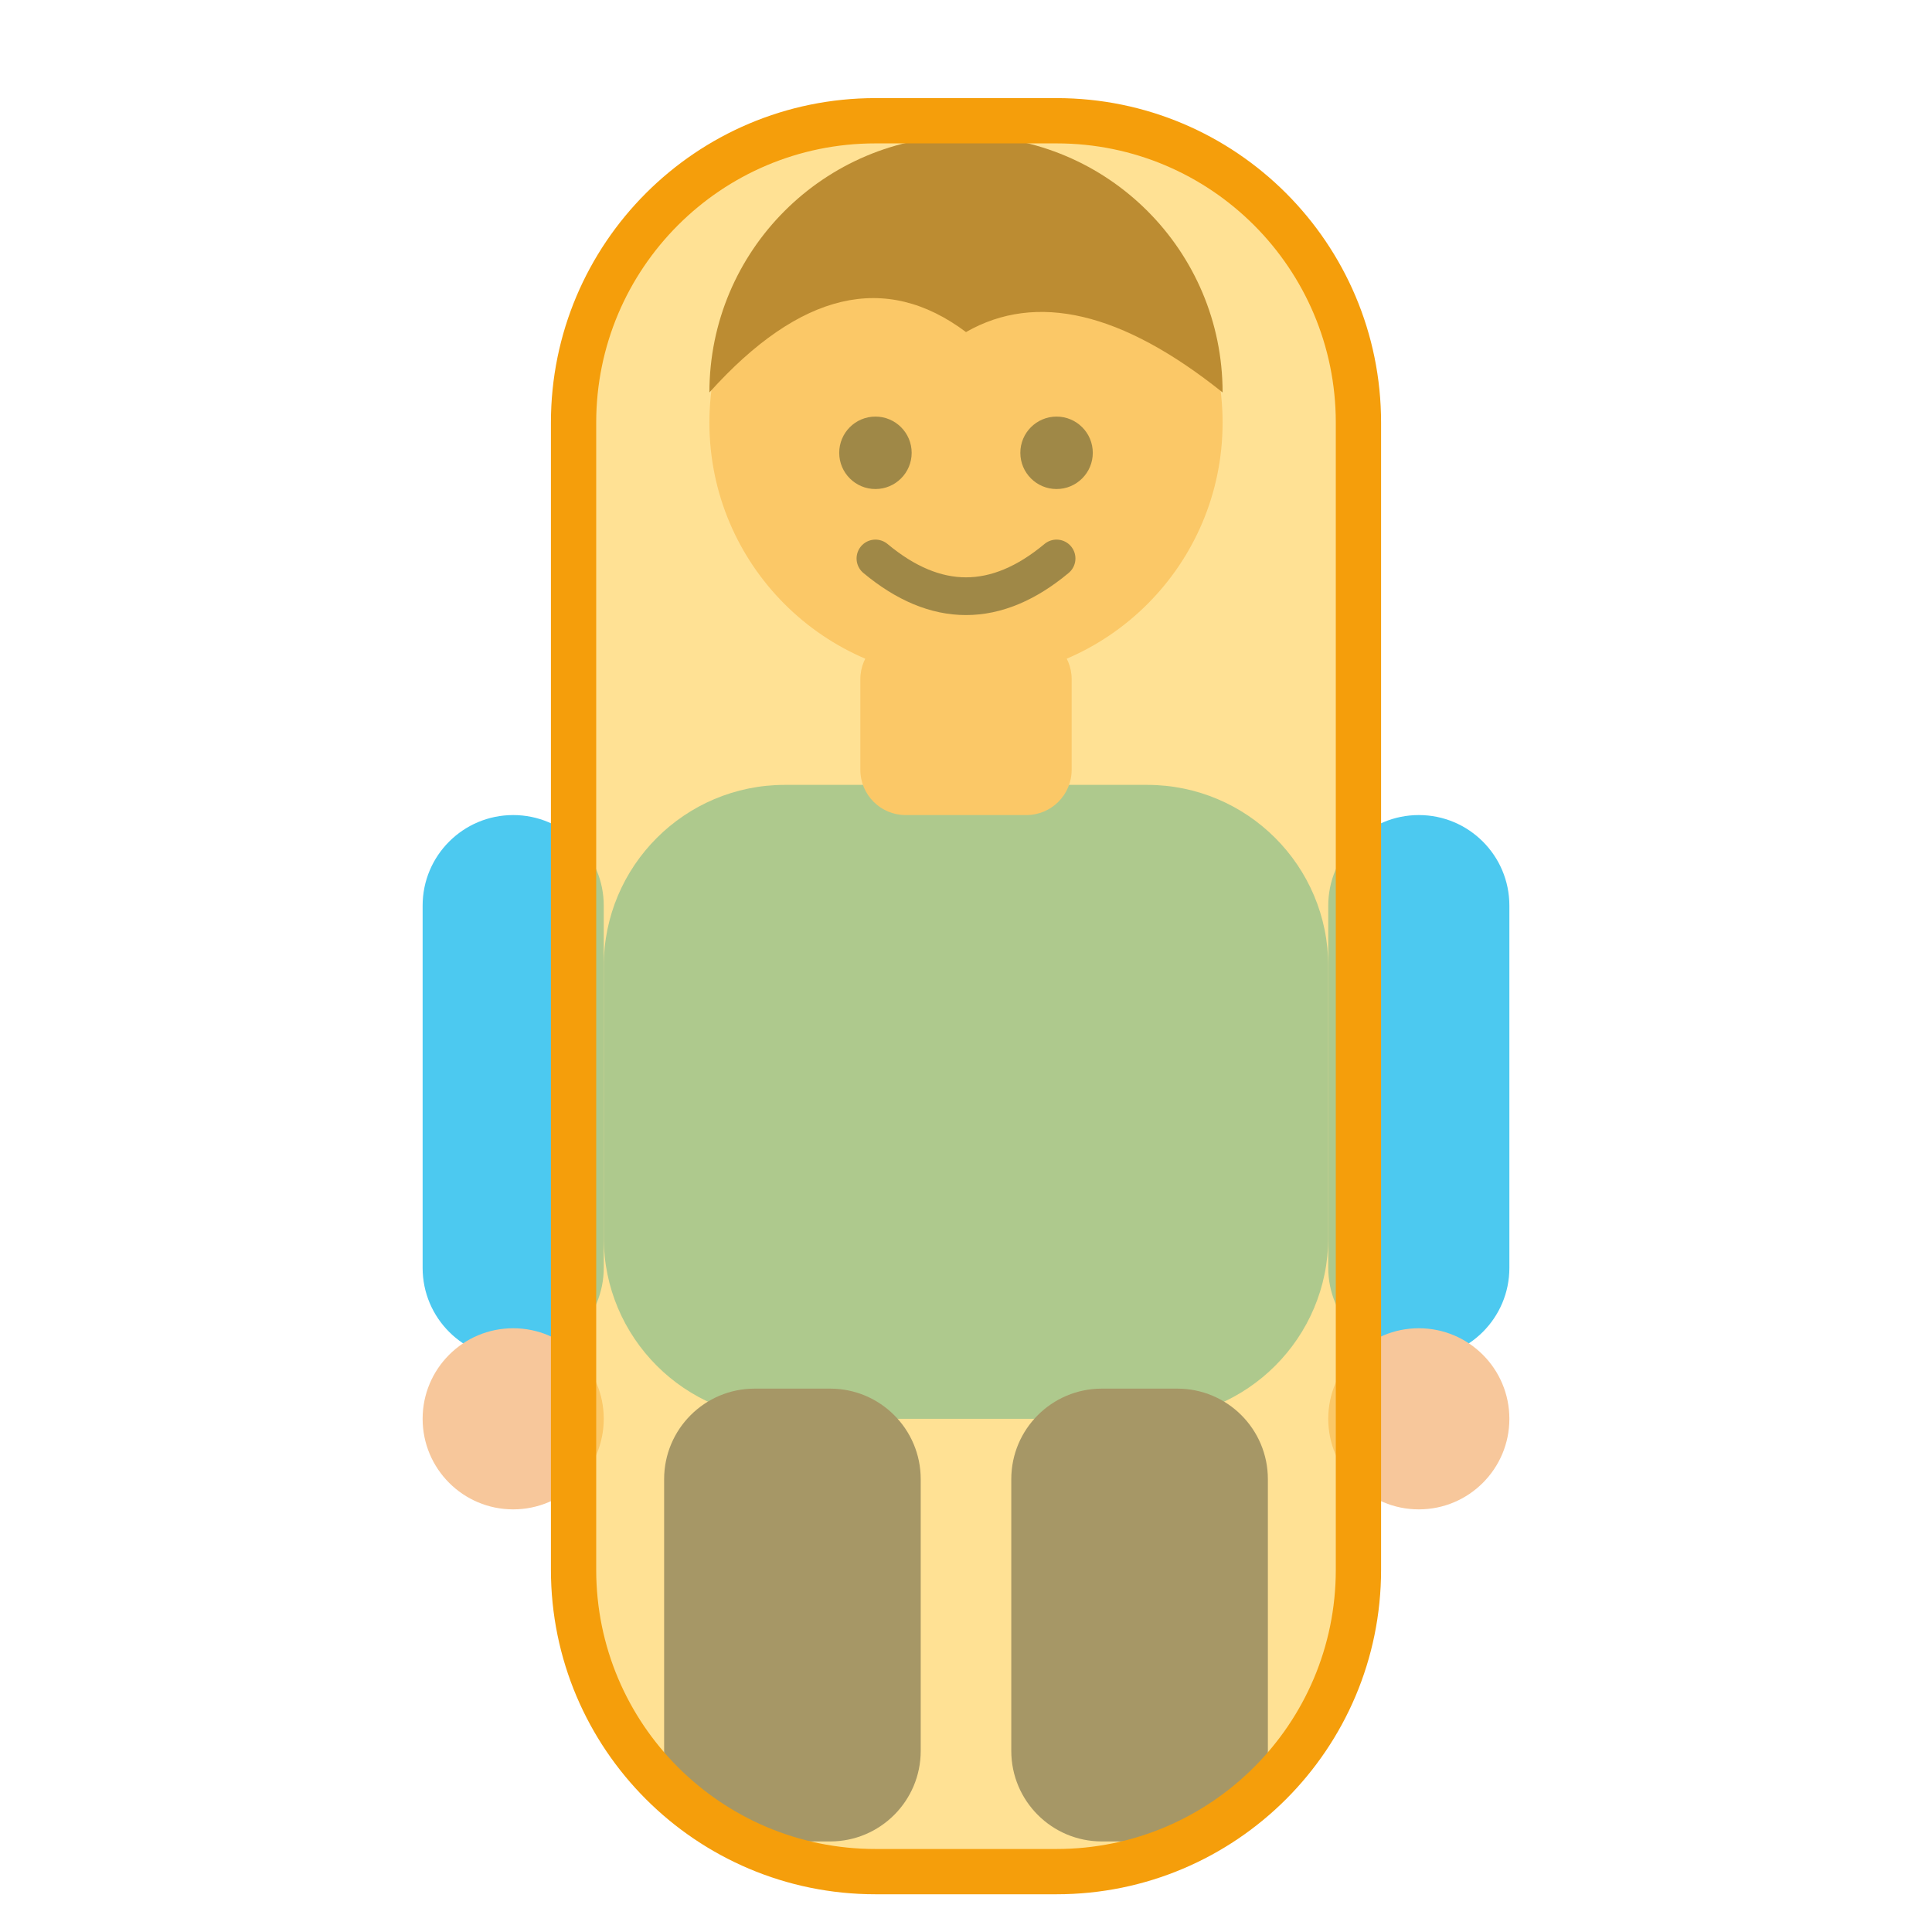
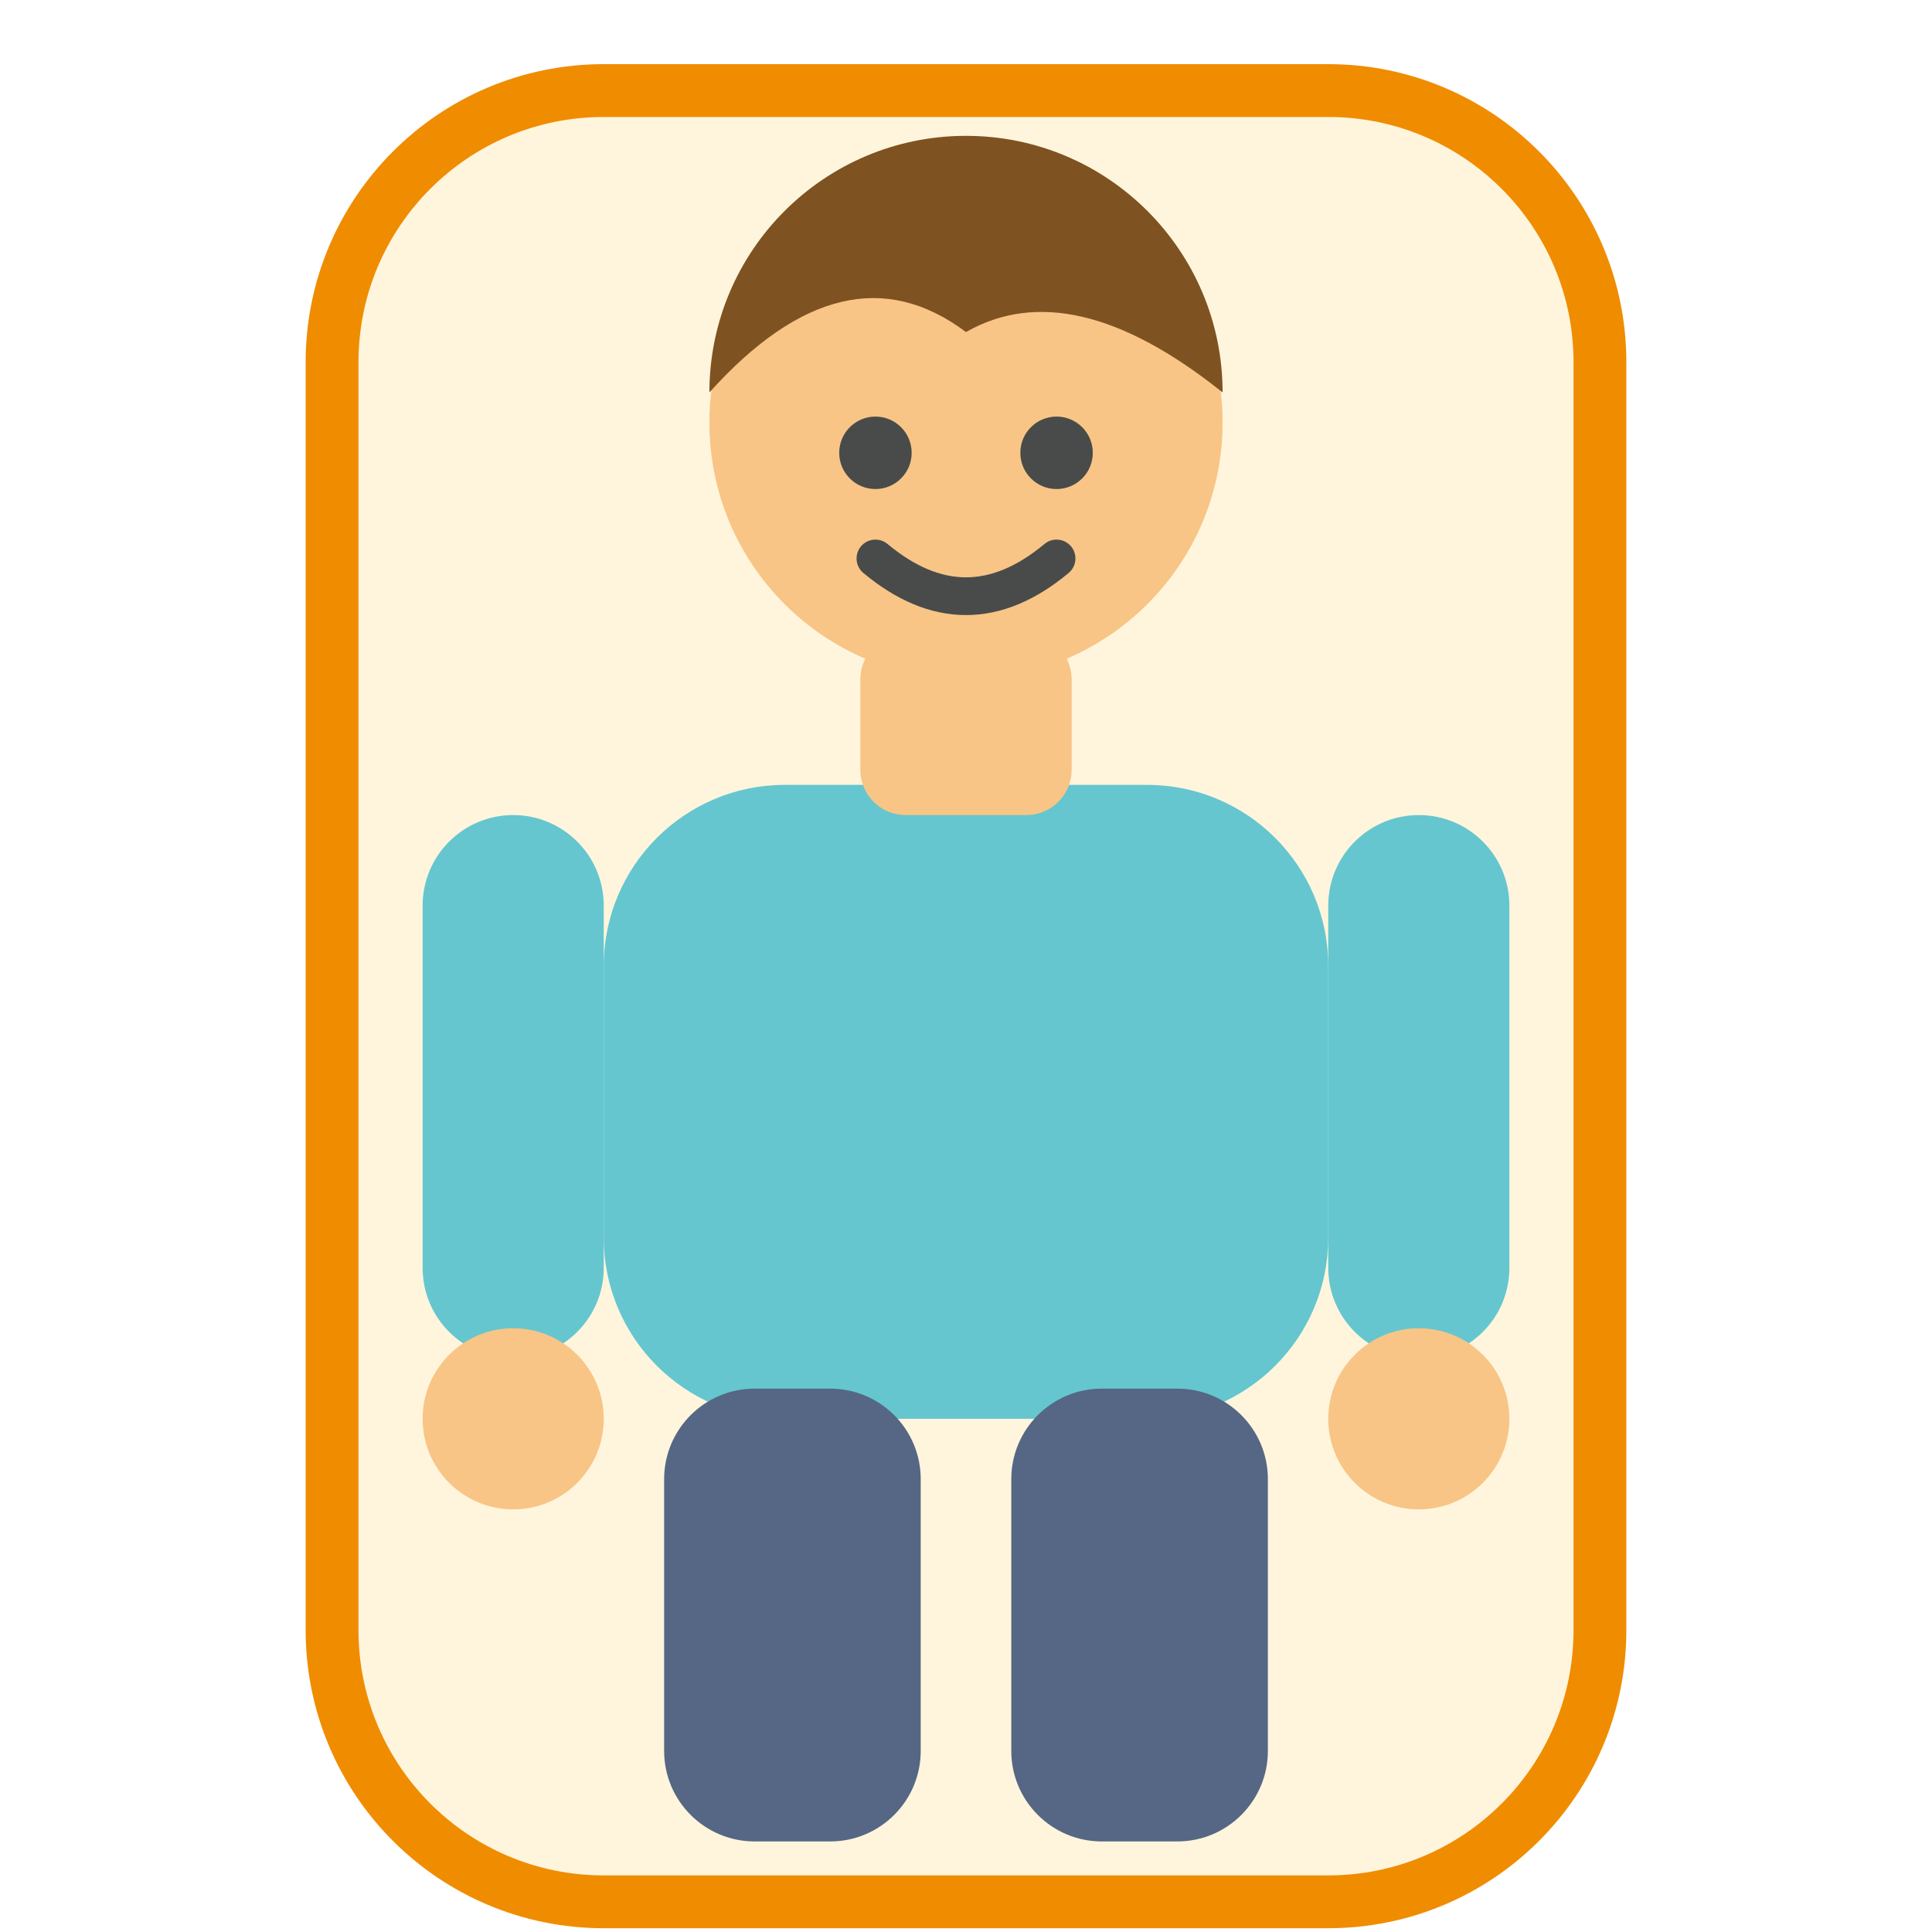
<svg xmlns="http://www.w3.org/2000/svg" viewBox="0 0 128 128" width="128" height="128">
  <rect x="40" y="52" width="48" height="42" rx="12" fill="#4CC9F0" />
  <rect x="28" y="54" width="12" height="36" rx="6" fill="#4CC9F0" />
  <rect x="88" y="54" width="12" height="36" rx="6" fill="#4CC9F0" />
  <circle cx="34" cy="94" r="6" fill="#F7C79B" />
  <circle cx="94" cy="94" r="6" fill="#F7C79B" />
  <rect x="44" y="92" width="17" height="30" rx="6" fill="#3A5A99" />
  <rect x="67" y="92" width="17" height="30" rx="6" fill="#3A5A99" />
  <rect x="57" y="42" width="14" height="12" rx="3" fill="#F7C79B" />
  <circle cx="64" cy="28" r="17" fill="#F7C79B" />
  <path d="M47,26 a17,17 0 0 1 34,0 q-10,-8 -17,-4 q-8,-6 -17,4 Z" fill="#6B4226" />
  <circle cx="58" cy="30" r="2.4" fill="#2B3A55" />
  <circle cx="70" cy="30" r="2.4" fill="#2B3A55" />
  <path d="M58,37 q6,5 12,0" stroke="#2B3A55" stroke-width="2.5" fill="none" stroke-linecap="round" />
-   <rect x="38" y="8" width="52" height="116" rx="20" fill="#FFC83D" fill-opacity=".55" stroke="#F59E0B" stroke-width="3" stroke-linecap="round" />
+   <rect x="22" y="6" width="84" height="120" rx="18" fill="#FFB703" fill-opacity=".14" stroke="#F08C00" stroke-width="3.5" stroke-linejoin="round" />
</svg>
